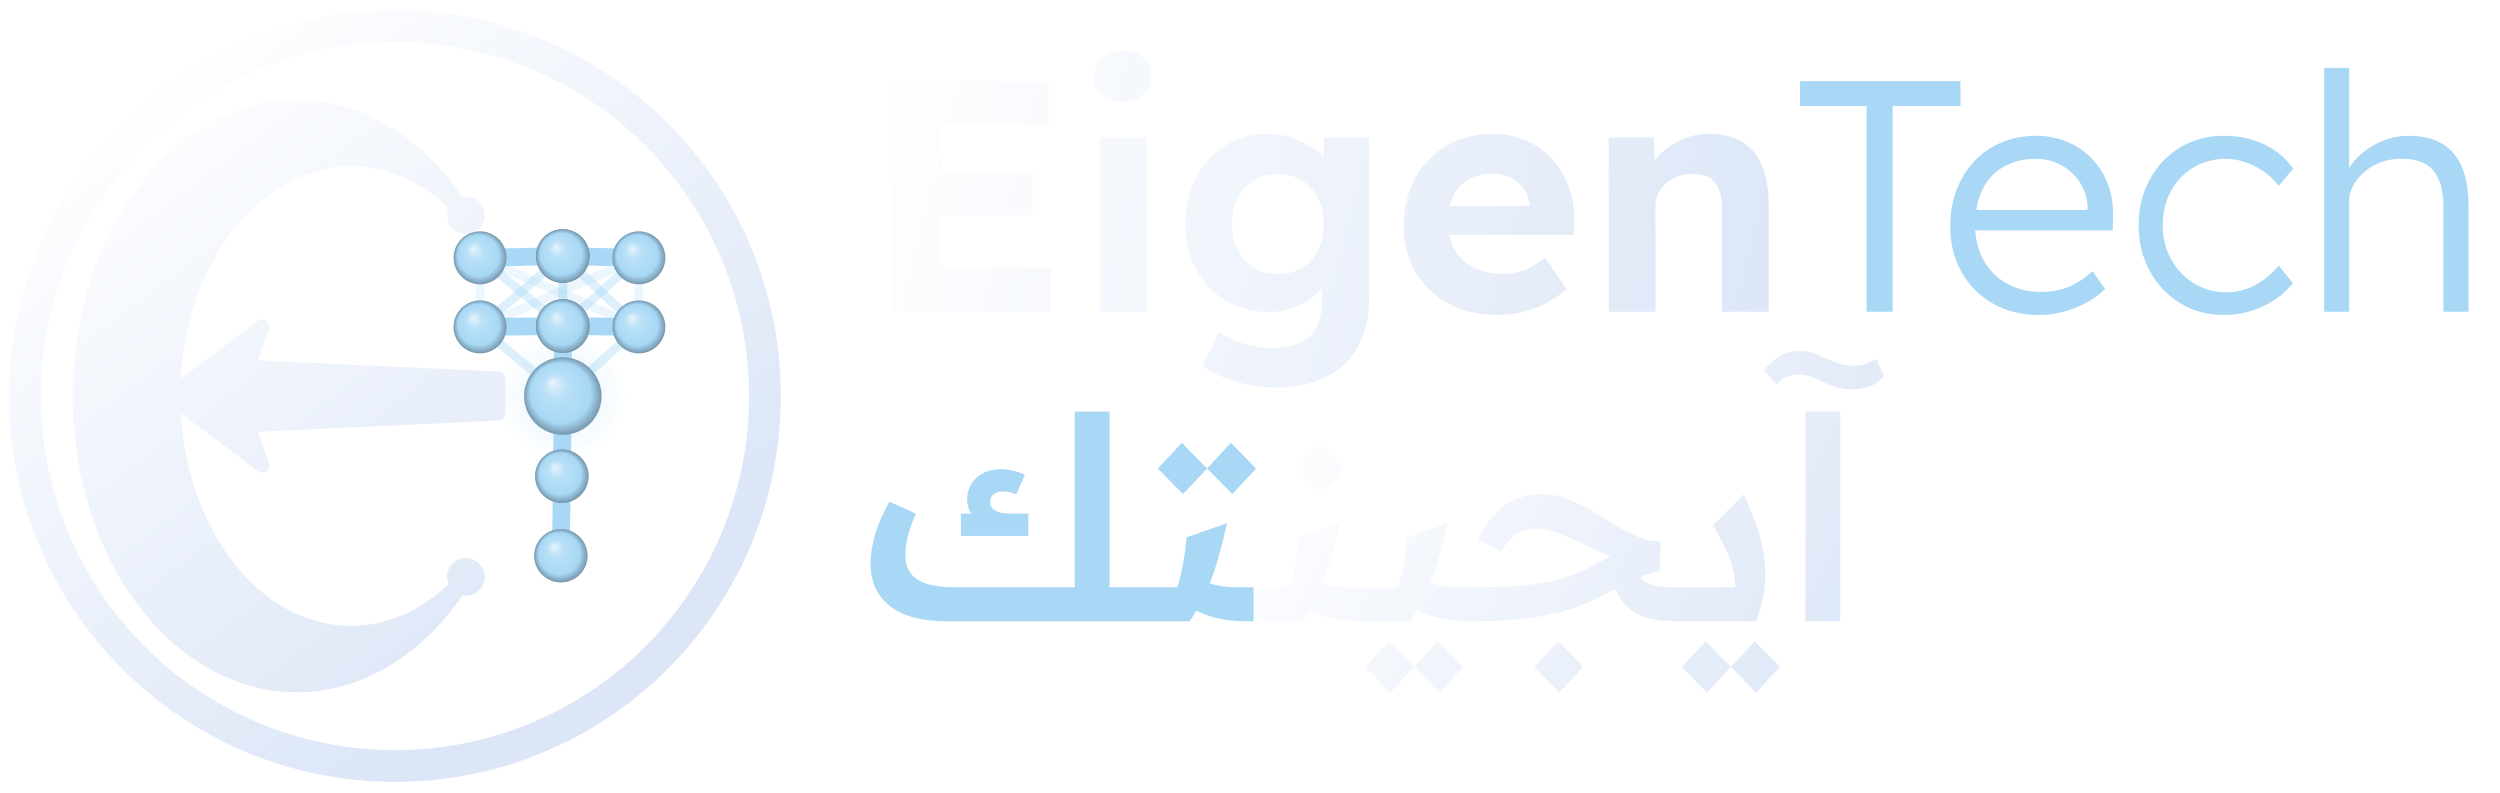
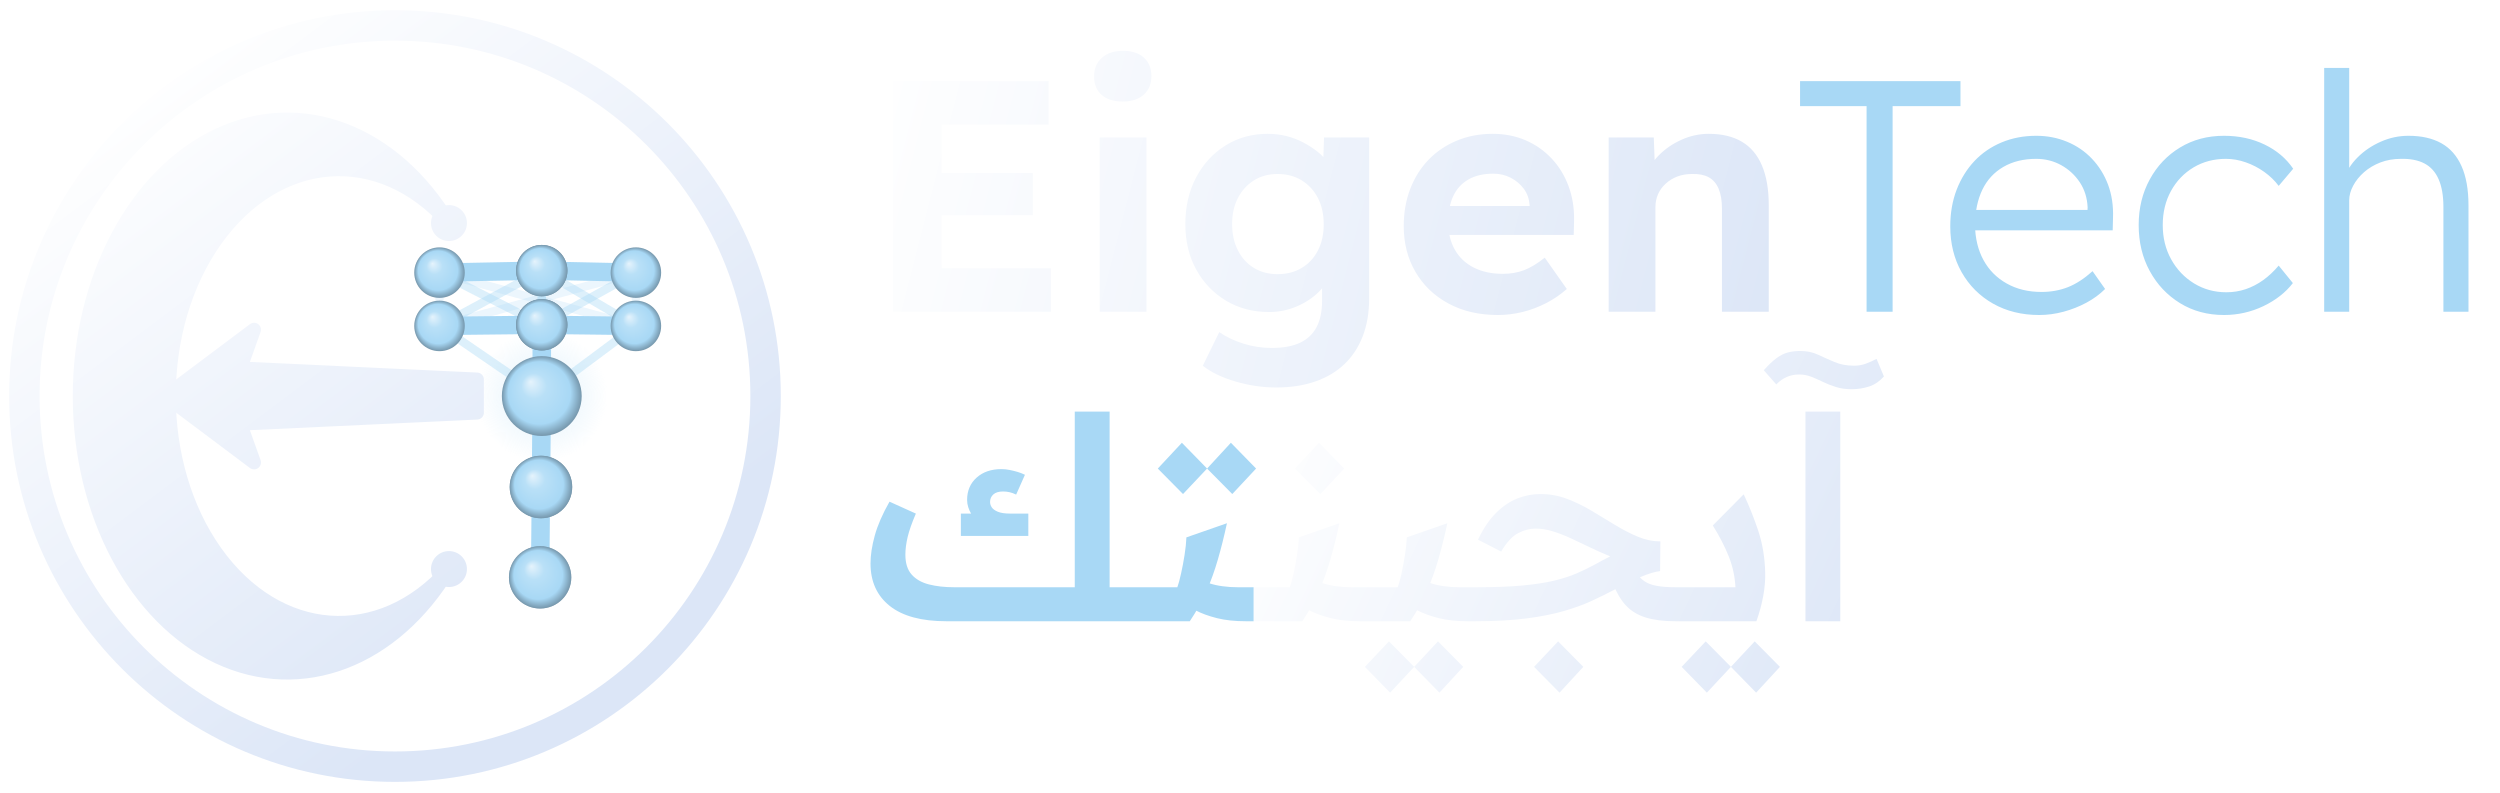
<svg xmlns="http://www.w3.org/2000/svg" viewBox="-2 -2 546.4 172.65" width="546" height="173" role="img" aria-label="EigenTech آيجينتك">
  <defs>
    <linearGradient id="wbe" gradientUnits="userSpaceOnUse" x1="0" y1="0" x2="202.61" y2="51.84">
      <stop offset="0" stop-color="#FFFFFF" />
      <stop offset="1" stop-color="#DCE6F7" />
    </linearGradient>
    <linearGradient id="wba" gradientUnits="userSpaceOnUse" x1="85.33" y1="74.91" x2="218.33" y2="138.07">
      <stop offset="0" stop-color="#FFFFFF" />
      <stop offset="1" stop-color="#DCE6F7" />
    </linearGradient>
  </defs>
-   <svg x="0" y="0" width="168.65" height="168.65" viewBox="-99.5 -133.5 267 267" role="img" aria-label="EigenTech">
+   <svg x="0" y="0" width="168.65" height="168.65" viewBox="-100.5 -139.5 279 279" role="img" aria-label="EigenTech">
    <defs>
      <radialGradient id="s2k" cx=".5" cy=".5" r=".5" fx=".36" fy=".32">
        <stop offset="0" stop-color="#e5f3fc" />
        <stop offset=".32" stop-color="#b9e0f7" />
        <stop offset=".78" stop-color="#A8D8F5" />
        <stop offset="1" stop-color="#7697ac" />
      </radialGradient>
      <linearGradient id="s2e" gradientUnits="userSpaceOnUse" x1="-75" y1="-100" x2="75" y2="100">
        <stop offset="0" stop-color="#FFFFFF" />
        <stop offset="1" stop-color="#DCE6F7" />
      </linearGradient>
      <radialGradient id="s2r">
        <stop offset="0" stop-color="#FFFFFF" stop-opacity=".16" />
        <stop offset="1" stop-color="#FFFFFF" stop-opacity="0" />
      </radialGradient>
      <radialGradient id="s2q">
        <stop offset="0" stop-color="#A8D8F5" stop-opacity=".35" />
        <stop offset="1" stop-color="#A8D8F5" stop-opacity="0" />
      </radialGradient>
    </defs>
-     <circle cx="34" cy="0" r="118.5" fill="url(#s2r)" />
-     <circle cx="92.08" cy="0" r="22.1" fill="url(#s2q)" />
-     <circle cx="34" cy="0" r="128" fill="none" stroke="url(#s2e)" stroke-width="11" />
+     <circle cx="39" cy="0" r="124.5" fill="url(#s2r)" />
+     <circle cx="92.08" cy="0" r="23.8" fill="url(#s2q)" />
+     <circle cx="39" cy="0" r="134" fill="none" stroke="url(#s2e)" stroke-width="11" />
    <path d="M58.52 62.55 A75 100 0 1 1 58.52 -62.55 A61.5 82 0 1 0 58.52 62.55 Z" fill="url(#s2e)" stroke="url(#s2e)" stroke-width="5" stroke-linejoin="round" />
    <circle cx="58.52" cy="-62.55" r="6.5" fill="url(#s2e)" />
    <circle cx="58.52" cy="62.55" r="6.5" fill="url(#s2e)" />
-     <path d="M69.68 -6 L-16.95 -10 L-11.95 -24 L-43.95 0 L-11.95 24 L-16.95 10 L69.68 6 Z" fill="url(#s2e)" stroke="url(#s2e)" stroke-width="5" stroke-linejoin="round" />
-     <line x1="118.4" y1="-47.84" x2="118.4" y2="-23.92" style="stroke:#a8d8f5;stroke-opacity:0.22;stroke-width:3.05;stroke-linecap:round" />
-     <line x1="63.43" y1="-47.84" x2="118.4" y2="-23.92" style="stroke:#a8d8f5;stroke-opacity:0.22;stroke-width:3.05;stroke-linecap:round" />
-     <line x1="118.4" y1="-47.84" x2="63.43" y2="-23.92" style="stroke:#a8d8f5;stroke-opacity:0.22;stroke-width:3.05;stroke-linecap:round" />
-     <line x1="63.43" y1="-47.84" x2="63.43" y2="-23.92" style="stroke:#a8d8f5;stroke-opacity:0.22;stroke-width:3.05;stroke-linecap:round" />
-     <line x1="92.08" y1="-48.45" x2="118.4" y2="-23.92" style="stroke:#a8d8f5;stroke-opacity:0.39;stroke-width:3.07;stroke-linecap:round" />
-     <line x1="118.4" y1="-47.84" x2="92.08" y2="-24.23" style="stroke:#a8d8f5;stroke-opacity:0.39;stroke-width:3.07;stroke-linecap:round" />
-     <line x1="118.4" y1="-23.92" x2="92.08" y2="0" style="stroke:#a8d8f5;stroke-opacity:0.39;stroke-width:3.07;stroke-linecap:round" />
-     <line x1="63.43" y1="-47.84" x2="92.08" y2="-24.23" style="stroke:#a8d8f5;stroke-opacity:0.39;stroke-width:3.07;stroke-linecap:round" />
-     <line x1="92.08" y1="-48.45" x2="63.43" y2="-23.92" style="stroke:#a8d8f5;stroke-opacity:0.39;stroke-width:3.07;stroke-linecap:round" />
-     <line x1="63.43" y1="-23.92" x2="92.08" y2="0" style="stroke:#a8d8f5;stroke-opacity:0.39;stroke-width:3.07;stroke-linecap:round" />
-     <line x1="92.08" y1="-48.45" x2="92.08" y2="-24.23" style="stroke:#a8d8f5;stroke-opacity:0.55;stroke-width:3.09;stroke-linecap:round" />
-     <line x1="92.08" y1="-48.45" x2="118.4" y2="-47.84" style="stroke:#a8d8f5;stroke-opacity:1;stroke-width:6.15;stroke-linecap:round" />
-     <line x1="92.08" y1="-24.23" x2="118.4" y2="-23.92" style="stroke:#a8d8f5;stroke-opacity:1;stroke-width:6.15;stroke-linecap:round" />
-     <line x1="63.43" y1="-47.84" x2="92.08" y2="-48.45" style="stroke:#a8d8f5;stroke-opacity:1;stroke-width:6.15;stroke-linecap:round" />
-     <line x1="63.43" y1="-23.92" x2="92.08" y2="-24.23" style="stroke:#a8d8f5;stroke-opacity:1;stroke-width:6.15;stroke-linecap:round" />
-     <line x1="91.74" y1="27.73" x2="91.4" y2="55.26" style="stroke:#a8d8f5;stroke-opacity:1;stroke-width:6.15;stroke-linecap:round" />
-     <line x1="92.08" y1="0" x2="91.74" y2="27.73" style="stroke:#a8d8f5;stroke-opacity:1;stroke-width:6.17;stroke-linecap:round" />
-     <line x1="92.08" y1="-24.23" x2="92.08" y2="0" style="stroke:#a8d8f5;stroke-opacity:1;stroke-width:6.19;stroke-linecap:round" />
-     <circle cx="118.4" cy="-47.84" r="9.16" style="fill:url(#s2k)" />
-     <circle cx="118.4" cy="-47.84" r="9.16" style="fill:url(#s2k);opacity:0" />
-     <circle cx="118.4" cy="-23.92" r="9.16" style="fill:url(#s2k)" />
-     <circle cx="118.4" cy="-23.92" r="9.16" style="fill:url(#s2k);opacity:0" />
-     <circle cx="63.43" cy="-47.84" r="9.16" style="fill:url(#s2k)" />
-     <circle cx="63.43" cy="-47.84" r="9.16" style="fill:url(#s2k);opacity:0" />
-     <circle cx="63.43" cy="-23.92" r="9.16" style="fill:url(#s2k)" />
-     <circle cx="63.43" cy="-23.92" r="9.16" style="fill:url(#s2k);opacity:0" />
-     <circle cx="91.4" cy="55.26" r="9.21" style="fill:url(#s2k)" />
-     <circle cx="91.4" cy="55.26" r="9.21" style="fill:url(#s2k);opacity:0.42" />
-     <circle cx="91.74" cy="27.73" r="9.24" style="fill:url(#s2k)" />
-     <circle cx="91.74" cy="27.73" r="9.24" style="fill:url(#s2k);opacity:0.71" />
-     <circle cx="92.08" cy="-48.45" r="9.28" style="fill:url(#s2k)" />
-     <circle cx="92.08" cy="-48.45" r="9.28" style="fill:url(#s2k);opacity:1" />
-     <circle cx="92.08" cy="-24.23" r="9.28" style="fill:url(#s2k)" />
-     <circle cx="92.08" cy="-24.23" r="9.28" style="fill:url(#s2k);opacity:1" />
-     <circle cx="92.08" cy="0" r="13.4" style="fill:url(#s2k)" />
+     <path d="M68.65 -6 L-16.95 -10 L-11.95 -24 L-43.95 0 L-11.95 24 L-16.95 10 L68.65 6 Z" fill="url(#s2e)" stroke="url(#s2e)" stroke-width="5" stroke-linejoin="round" />
+     <line x1="55.1" y1="-44.63" x2="55.1" y2="-25.36" style="stroke:#a8d8f5;stroke-opacity:0.22;stroke-width:3.04;stroke-linecap:round" />
+     <line x1="55.1" y1="-44.63" x2="126.11" y2="-25.36" style="stroke:#a8d8f5;stroke-opacity:0.22;stroke-width:3.04;stroke-linecap:round" />
+     <line x1="126.11" y1="-44.63" x2="55.1" y2="-25.36" style="stroke:#a8d8f5;stroke-opacity:0.22;stroke-width:3.04;stroke-linecap:round" />
+     <line x1="126.11" y1="-44.63" x2="126.11" y2="-25.36" style="stroke:#a8d8f5;stroke-opacity:0.22;stroke-width:3.04;stroke-linecap:round" />
+     <line x1="55.1" y1="-44.63" x2="92.08" y2="-25.77" style="stroke:#a8d8f5;stroke-opacity:0.39;stroke-width:3.07;stroke-linecap:round" />
+     <line x1="92.08" y1="-45.36" x2="55.1" y2="-25.36" style="stroke:#a8d8f5;stroke-opacity:0.39;stroke-width:3.07;stroke-linecap:round" />
+     <line x1="92.08" y1="-45.36" x2="126.11" y2="-25.36" style="stroke:#a8d8f5;stroke-opacity:0.39;stroke-width:3.07;stroke-linecap:round" />
+     <line x1="126.11" y1="-44.63" x2="92.08" y2="-25.77" style="stroke:#a8d8f5;stroke-opacity:0.39;stroke-width:3.07;stroke-linecap:round" />
+     <line x1="55.1" y1="-25.36" x2="92.08" y2="0" style="stroke:#a8d8f5;stroke-opacity:0.39;stroke-width:3.07;stroke-linecap:round" />
+     <line x1="126.11" y1="-25.36" x2="92.08" y2="0" style="stroke:#a8d8f5;stroke-opacity:0.39;stroke-width:3.07;stroke-linecap:round" />
+     <line x1="92.08" y1="-45.36" x2="92.08" y2="-25.77" style="stroke:#a8d8f5;stroke-opacity:0.55;stroke-width:3.09;stroke-linecap:round" />
+     <line x1="55.1" y1="-44.63" x2="92.08" y2="-45.36" style="stroke:#a8d8f5;stroke-opacity:1;stroke-width:6.65;stroke-linecap:round" />
+     <line x1="92.08" y1="-45.36" x2="126.11" y2="-44.63" style="stroke:#a8d8f5;stroke-opacity:1;stroke-width:6.65;stroke-linecap:round" />
+     <line x1="55.1" y1="-25.36" x2="92.08" y2="-25.77" style="stroke:#a8d8f5;stroke-opacity:1;stroke-width:6.65;stroke-linecap:round" />
+     <line x1="92.08" y1="-25.77" x2="126.11" y2="-25.36" style="stroke:#a8d8f5;stroke-opacity:1;stroke-width:6.65;stroke-linecap:round" />
+     <line x1="91.78" y1="32.88" x2="91.48" y2="65.55" style="stroke:#a8d8f5;stroke-opacity:1;stroke-width:6.67;stroke-linecap:round" />
+     <line x1="92.08" y1="0" x2="91.78" y2="32.88" style="stroke:#a8d8f5;stroke-opacity:1;stroke-width:6.69;stroke-linecap:round" />
+     <line x1="92.08" y1="-25.77" x2="92.08" y2="0" style="stroke:#a8d8f5;stroke-opacity:1;stroke-width:6.7;stroke-linecap:round" />
+     <circle cx="55.1" cy="-44.63" r="9.13" style="fill:url(#s2k)" />
+     <circle cx="55.1" cy="-44.63" r="9.13" style="fill:url(#s2k);opacity:0" />
+     <circle cx="126.11" cy="-44.63" r="9.13" style="fill:url(#s2k)" />
+     <circle cx="126.11" cy="-44.63" r="9.13" style="fill:url(#s2k);opacity:0" />
+     <circle cx="55.1" cy="-25.36" r="9.13" style="fill:url(#s2k)" />
+     <circle cx="55.1" cy="-25.36" r="9.13" style="fill:url(#s2k);opacity:0" />
+     <circle cx="126.11" cy="-25.36" r="9.13" style="fill:url(#s2k)" />
+     <circle cx="126.11" cy="-25.36" r="9.13" style="fill:url(#s2k);opacity:0" />
+     <circle cx="91.48" cy="65.55" r="11.27" style="fill:url(#s2k)" />
+     <circle cx="91.48" cy="65.55" r="11.27" style="fill:url(#s2k);opacity:0.59" />
+     <circle cx="91.78" cy="32.88" r="11.3" style="fill:url(#s2k)" />
+     <circle cx="91.78" cy="32.88" r="11.3" style="fill:url(#s2k);opacity:0.8" />
+     <circle cx="92.08" cy="-45.36" r="9.28" style="fill:url(#s2k)" />
+     <circle cx="92.08" cy="-45.36" r="9.28" style="fill:url(#s2k);opacity:1" />
+     <circle cx="92.08" cy="-25.77" r="9.28" style="fill:url(#s2k)" />
+     <circle cx="92.08" cy="-25.77" r="9.28" style="fill:url(#s2k);opacity:1" />
+     <circle cx="92.08" cy="0" r="14.43" style="fill:url(#s2k)" />
  </svg>
  <g transform="translate(186.65 14.05)">
    <path fill="url(#wbe)" d="M6.55 51.84L6.55 1.44L40.54 1.44L40.54 10.94L17.14 10.94L17.14 42.34L41.04 42.34L41.04 51.84ZM11.59 30.74L11.59 21.53L37.08 21.53L37.08 30.74ZM51.7 51.84L51.7 13.75L61.92 13.75L61.92 51.84ZM56.74 5.9Q53.78 5.9 52.13 4.46Q50.47 3.02 50.47 0.36Q50.47 -2.09 52.16 -3.64Q53.86 -5.18 56.81 -5.18Q59.69 -5.18 61.34 -3.71Q63 -2.23 63 0.36Q63 2.88 61.34 4.39Q59.69 5.9 56.74 5.9ZM90.29 68.4Q85.82 68.4 81.4 67.1Q76.97 65.81 74.23 63.65L77.83 56.3Q80.14 57.89 83.12 58.82Q86.11 59.76 89.28 59.76Q93.1 59.76 95.51 58.61Q97.92 57.46 99.11 55.19Q100.3 52.92 100.3 49.46L100.3 42.84L102.02 43.27Q101.59 45.5 99.61 47.48Q97.63 49.46 94.75 50.69Q91.87 51.91 88.7 51.91Q83.45 51.91 79.31 49.43Q75.17 46.94 72.79 42.62Q70.42 38.3 70.42 32.69Q70.42 26.93 72.79 22.46Q75.17 18 79.24 15.48Q83.3 12.96 88.42 12.96Q90.58 12.96 92.56 13.46Q94.54 13.97 96.23 14.87Q97.92 15.77 99.29 16.85Q100.66 17.93 101.52 19.22Q102.38 20.52 102.6 21.82L100.44 22.46L100.73 13.75L110.59 13.75L110.59 48.96Q110.59 53.57 109.19 57.2Q107.78 60.84 105.16 63.32Q102.53 65.81 98.78 67.1Q95.04 68.4 90.29 68.4ZM90.58 43.63Q93.6 43.63 95.87 42.26Q98.14 40.9 99.4 38.45Q100.66 36 100.66 32.76Q100.66 29.45 99.4 27Q98.14 24.55 95.87 23.15Q93.6 21.74 90.58 21.74Q87.62 21.74 85.39 23.15Q83.16 24.55 81.9 27Q80.64 29.45 80.64 32.69Q80.64 35.93 81.9 38.41Q83.16 40.9 85.39 42.26Q87.62 43.63 90.58 43.63ZM138.74 52.56Q132.55 52.56 127.91 50.04Q123.26 47.52 120.71 43.13Q118.15 38.74 118.15 33.12Q118.15 28.66 119.59 24.95Q121.03 21.24 123.62 18.58Q126.22 15.91 129.78 14.44Q133.34 12.96 137.59 12.96Q141.48 12.96 144.76 14.36Q148.03 15.77 150.44 18.32Q152.86 20.88 154.15 24.34Q155.45 27.79 155.38 31.9L155.3 35.06L124.7 35.06L123.05 28.73L146.88 28.73L145.66 30.02L145.66 28.51Q145.51 26.5 144.4 24.98Q143.28 23.47 141.55 22.57Q139.82 21.67 137.74 21.67Q134.5 21.67 132.3 22.93Q130.1 24.19 128.99 26.53Q127.87 28.87 127.87 32.33Q127.87 35.71 129.31 38.27Q130.75 40.82 133.45 42.19Q136.15 43.56 139.82 43.56Q142.34 43.56 144.43 42.77Q146.52 41.98 148.97 40.03L153.79 46.87Q151.78 48.67 149.26 49.97Q146.74 51.26 144.07 51.91Q141.41 52.56 138.74 52.56ZM162.94 51.84L162.94 13.75L172.8 13.75L173.09 21.53L171.07 22.39Q171.79 19.8 173.88 17.68Q175.97 15.55 178.85 14.26Q181.73 12.96 184.82 12.96Q189.14 12.96 192.06 14.69Q194.98 16.42 196.45 19.91Q197.93 23.4 197.93 28.58L197.93 51.84L187.7 51.84L187.7 29.3Q187.7 26.71 186.98 24.98Q186.26 23.26 184.82 22.46Q183.38 21.67 181.15 21.74Q179.42 21.74 177.98 22.28Q176.54 22.82 175.43 23.83Q174.31 24.84 173.74 26.14Q173.16 27.43 173.16 29.02L173.16 51.84L168.05 51.84Q166.46 51.84 165.17 51.84Q163.87 51.84 162.94 51.84Z" />
    <path fill="#A8D8F5" d="M219.31 51.84L219.31 6.91L204.77 6.91L204.77 1.44L239.83 1.44L239.83 6.91L225 6.91L225 51.84ZM257.04 52.56Q251.35 52.56 246.96 50.08Q242.57 47.59 240.08 43.2Q237.6 38.81 237.6 33.19Q237.6 28.8 239 25.16Q240.41 21.53 242.89 18.9Q245.38 16.27 248.83 14.83Q252.29 13.39 256.39 13.39Q259.99 13.39 263.12 14.69Q266.26 15.98 268.56 18.4Q270.86 20.81 272.09 24.08Q273.31 27.36 273.17 31.32L273.1 34.06L241.56 34.06L240.41 29.59L268.56 29.59L267.55 30.82L267.62 29.02Q267.48 25.92 265.9 23.54Q264.31 21.17 261.83 19.8Q259.34 18.43 256.39 18.43Q252.22 18.43 249.19 20.2Q246.17 21.96 244.62 25.16Q243.07 28.37 243 32.83Q243.07 37.3 244.87 40.57Q246.67 43.85 249.95 45.68Q253.22 47.52 257.54 47.52Q260.64 47.52 263.3 46.48Q265.97 45.43 268.7 42.98L271.44 46.87Q269.71 48.6 267.37 49.86Q265.03 51.12 262.37 51.84Q259.7 52.56 257.04 52.56ZM297.43 52.56Q292.03 52.56 287.82 49.97Q283.61 47.38 281.2 42.95Q278.78 38.52 278.78 32.9Q278.78 27.36 281.2 22.93Q283.61 18.5 287.82 15.95Q292.03 13.39 297.43 13.39Q302.33 13.39 306.29 15.3Q310.25 17.21 312.55 20.59L309.38 24.34Q308.09 22.61 306.22 21.28Q304.34 19.94 302.18 19.19Q300.02 18.43 297.86 18.43Q293.9 18.43 290.77 20.3Q287.64 22.18 285.84 25.45Q284.04 28.73 284.04 32.9Q284.04 37.08 285.88 40.39Q287.71 43.7 290.88 45.65Q294.05 47.59 297.94 47.59Q300.17 47.59 302.18 46.91Q304.2 46.22 306 44.93Q307.8 43.63 309.38 41.76L312.48 45.58Q310.1 48.67 306.04 50.62Q301.97 52.56 297.43 52.56ZM319.32 51.84L319.32 -1.44L324.79 -1.44L324.79 22.1L323.71 22.75Q324.5 20.23 326.63 18.11Q328.75 15.98 331.67 14.69Q334.58 13.39 337.75 13.39Q342 13.39 344.92 15.01Q347.83 16.63 349.34 20.02Q350.86 23.4 350.86 28.58L350.86 51.84L345.38 51.84L345.38 28.94Q345.38 25.27 344.34 22.9Q343.3 20.52 341.24 19.44Q339.19 18.36 336.1 18.43Q333.65 18.43 331.6 19.22Q329.54 20.02 328.03 21.35Q326.52 22.68 325.66 24.3Q324.79 25.92 324.79 27.5L324.79 51.84L322.13 51.84Q321.48 51.84 320.76 51.84Q320.04 51.84 319.32 51.84Z" />
    <path fill="url(#wba)" d="M85.33 119.49L85.33 112.06L93.25 112.06Q93.62 111.07 94.06 109.12Q94.49 107.17 94.83 105Q95.17 102.83 95.23 101.16L104.09 98.07Q103.16 102.4 102.11 106.02Q101.05 109.65 99.63 112.9Q98.21 116.15 95.98 119.49ZM108.55 119.49Q104.89 119.49 102.2 118.81Q99.51 118.13 97.52 117.11Q95.54 116.09 93.99 115.03L98.02 110.2Q99.13 110.76 100.5 111.19Q101.86 111.63 103.41 111.84Q104.95 112.06 106.69 112.06L108.92 112.06L108.92 119.49ZM85.33 112.06L85.94 112.06L85.94 119.49L85.33 119.49Q83.47 119.49 83.47 115.71Q83.47 112.06 85.33 112.06ZM99.94 91.69L94.37 86.12L99.63 80.48L105.14 86.12ZM108.92 119.49L108.92 112.06L116.84 112.06Q117.21 111.07 117.65 109.12Q118.08 107.17 118.42 105Q118.76 102.83 118.82 101.16L127.68 98.07Q126.75 102.4 125.7 106.02Q124.64 109.65 123.22 112.9Q121.8 116.15 119.57 119.49ZM132.14 119.49Q128.48 119.49 125.79 118.81Q123.1 118.13 121.12 117.11Q119.13 116.09 117.59 115.03L121.61 110.2Q122.73 110.76 124.09 111.19Q125.45 111.63 127 111.84Q128.55 112.06 130.28 112.06L132.51 112.06L132.51 119.49ZM108.92 112.06L109.54 112.06L109.54 119.49L108.92 119.49Q107.06 119.49 107.06 115.71Q107.06 112.06 108.92 112.06ZM115.17 135.1L109.66 129.46L114.92 123.89L120.43 129.46ZM125.95 135.1L120.43 129.46L125.64 123.89L131.15 129.46ZM177.52 119.49Q173.62 119.49 170.99 118.66Q168.36 117.82 166.72 116.05Q165.08 114.29 163.96 111.44L169.1 109.03Q169.78 110.08 170.78 110.76Q171.77 111.44 173.41 111.75Q175.05 112.06 177.52 112.06L179.63 112.06L179.63 119.49ZM132.51 112.06L133.13 112.06L133.13 119.49L132.51 119.49Q130.65 119.49 130.65 115.71Q130.65 112.06 132.51 112.06ZM132.51 119.49L132.51 112.06L134.18 112.06Q139.94 112.06 143.99 111.69Q148.05 111.32 150.93 110.64Q153.81 109.96 156.01 109Q158.21 108.04 160.25 106.92Q160.81 106.61 161.3 106.33Q161.8 106.05 162.32 105.81Q162.85 105.56 163.28 105.31Q160.99 104.38 158.82 103.33Q156.66 102.28 154.65 101.35Q152.63 100.42 150.71 99.83Q148.79 99.24 146.94 99.24Q145.08 99.24 143.16 100.23Q141.24 101.22 139.44 104.26L134.37 101.66Q136.16 97.94 138.36 95.78Q140.56 93.61 143 92.65Q145.45 91.69 147.99 91.69Q151.08 91.69 153.84 92.74Q156.6 93.79 159.2 95.34Q161.8 96.89 164.27 98.41Q166.75 99.92 169.23 100.98Q171.7 102.03 174.24 102.03L174.18 108.53Q172.51 108.72 169.97 109.8Q167.43 110.88 164.15 112.62Q161.92 113.79 159.32 115Q156.72 116.21 153.25 117.23Q149.78 118.25 145.02 118.87Q140.25 119.49 133.75 119.49ZM132.51 112.06L133.13 112.06L133.13 119.49L132.51 119.49Q130.65 119.49 130.65 115.71Q130.65 112.06 132.51 112.06ZM152.2 135.1L146.63 129.46L151.89 123.89L157.4 129.46ZM179.63 119.49L179.63 112.06L190.65 112.06Q190.47 108.53 189.17 105.28Q187.87 102.03 185.7 98.56L192.45 91.75Q194.24 95.53 195.64 99.74Q197.03 103.95 197.15 108.81Q197.28 113.67 195.23 119.49ZM179.63 112.06L180.25 112.06L180.25 119.49L179.63 119.49Q177.77 119.49 177.77 115.71Q177.77 112.06 179.63 112.06ZM184.4 135.1L178.89 129.46L184.15 123.89L189.66 129.46ZM195.17 135.1L189.66 129.46L194.86 123.89L200.37 129.46ZM205.95 73.67L213.56 73.67L213.56 119.49L205.95 119.49ZM216.04 68.78Q214.12 68.78 212.57 68.28Q211.02 67.79 209.75 67.17Q208.48 66.55 207.22 66.05Q205.95 65.56 204.58 65.56Q203.1 65.56 201.89 66.09Q200.68 66.61 199.57 67.73L196.84 64.63Q198.45 62.83 199.69 61.94Q200.93 61.04 202.17 60.73Q203.41 60.42 204.83 60.42Q206.94 60.42 208.67 61.22Q210.4 62.03 212.29 62.83Q214.18 63.64 216.6 63.64Q217.9 63.64 219.1 63.21Q220.31 62.77 221.49 62.15L223.1 65.99Q221.67 67.6 219.85 68.19Q218.02 68.78 216.04 68.78Z" />
    <path fill="#A8D8F5" d="M52.01 112.06L59.44 112.06L59.44 119.49L52.01 119.49ZM18.2 119.49Q10.03 119.49 5.82 116.15Q1.61 112.8 1.61 106.86Q1.61 104.14 2.54 100.76Q3.47 97.39 5.76 93.36L11.52 95.96Q10.22 99 9.72 101.1Q9.23 103.21 9.23 104.94Q9.23 107.73 10.59 109.27Q11.95 110.82 14.37 111.44Q16.78 112.06 19.88 112.06L49.72 112.06L49.47 119.49ZM46.25 119.49L46.25 73.67L53.87 73.67L53.87 119.49ZM21.36 100.85L21.36 95.96L23.59 95.96Q23.22 95.34 22.97 94.57Q22.72 93.79 22.72 92.99Q22.72 89.96 24.8 88.1Q26.87 86.24 30.22 86.24Q31.15 86.24 32.04 86.43Q32.94 86.61 33.78 86.86Q34.61 87.11 35.36 87.48L33.44 91.81Q32.69 91.44 32.01 91.29Q31.33 91.13 30.59 91.13Q29.16 91.13 28.45 91.78Q27.74 92.43 27.74 93.42Q27.74 94.04 28.11 94.6Q28.48 95.16 29.44 95.56Q30.4 95.96 32.14 95.96L36.1 95.96L36.1 100.85ZM59.44 119.49L59.44 112.06L68.67 112.06Q69.04 111.07 69.47 109.12Q69.91 107.17 70.25 105Q70.59 102.83 70.65 101.16L79.51 98.07Q78.58 102.4 77.52 106.02Q76.47 109.65 75.05 112.9Q73.62 116.15 71.39 119.49ZM83.65 119.49Q80 119.49 77.31 118.81Q74.61 118.13 72.66 117.11Q70.71 116.09 69.16 115.03L73.13 110.2Q74.3 110.76 75.64 111.19Q76.97 111.63 78.55 111.84Q80.12 112.06 81.86 112.06L85.33 112.06L85.33 119.49ZM59.44 112.06L60.06 112.06L60.06 119.49L59.44 119.49Q57.59 119.49 57.59 115.71Q57.59 112.06 59.44 112.06ZM69.91 91.69L64.4 86.12L69.66 80.48L75.17 86.12ZM80.68 91.69L75.17 86.12L80.37 80.48L85.88 86.12Z" />
  </g>
</svg>
